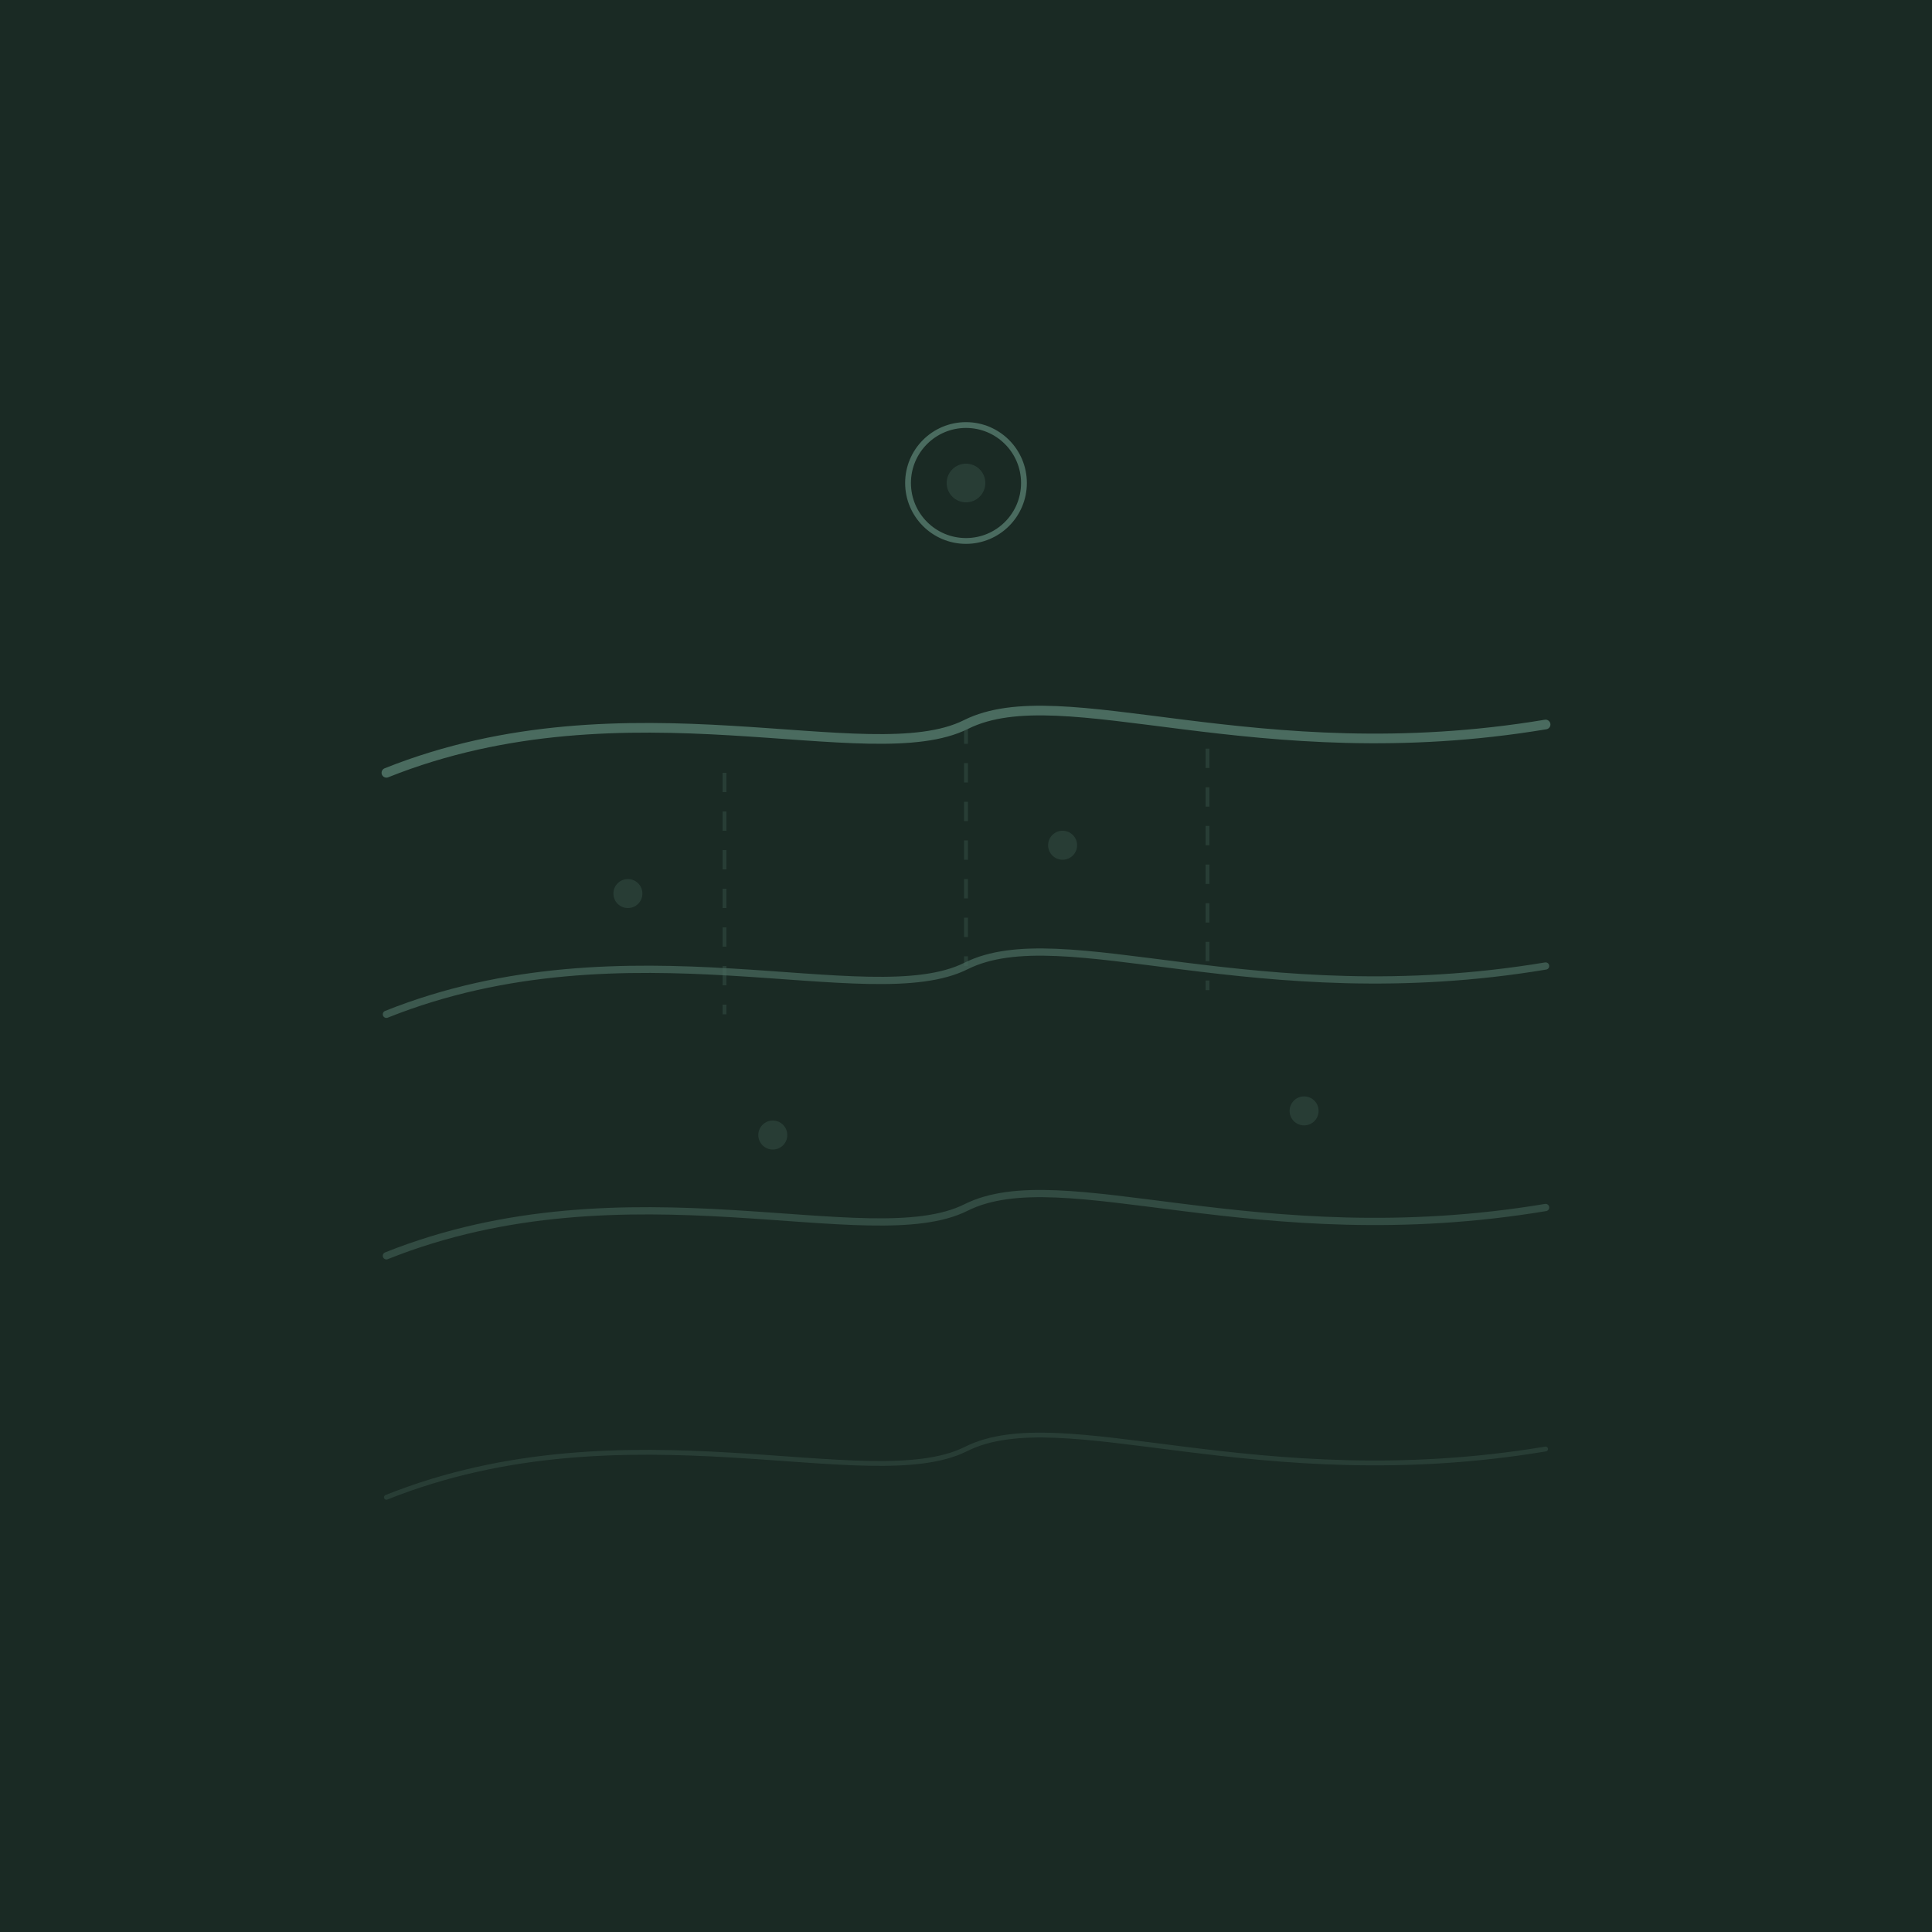
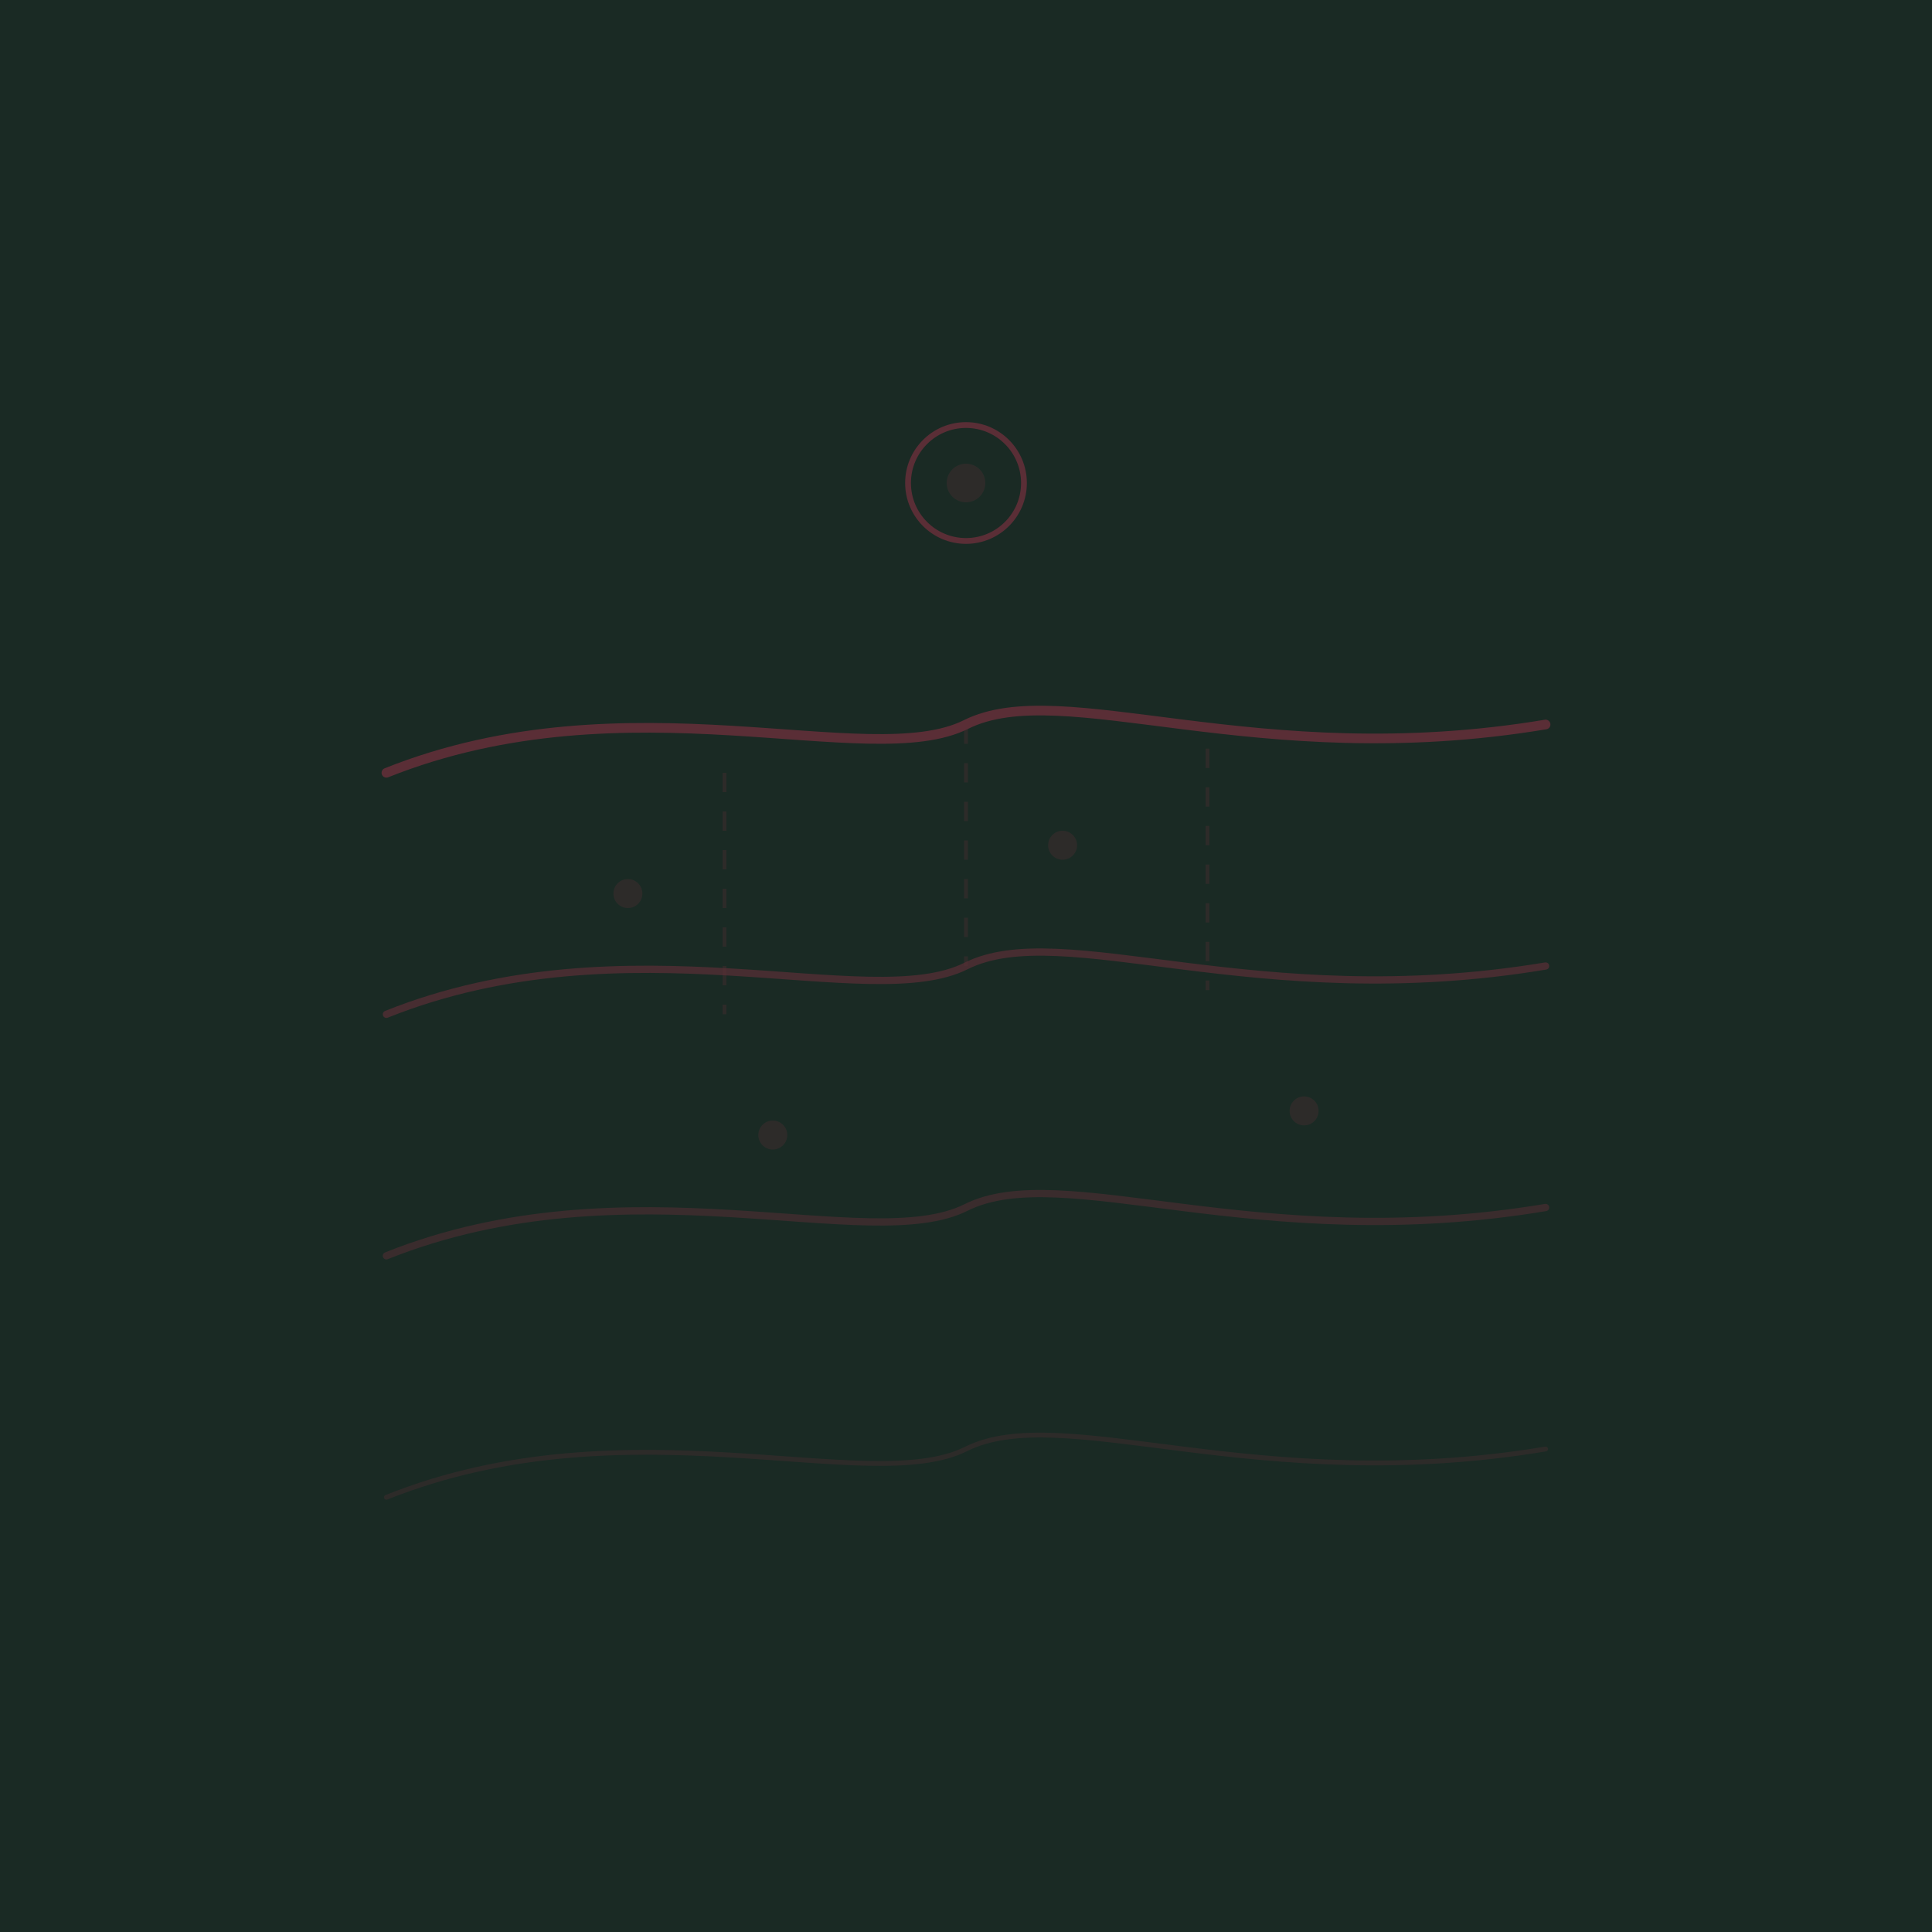
<svg xmlns="http://www.w3.org/2000/svg" viewBox="0 0 400 400" fill="none">
  <rect width="400" height="400" fill="#1a2a24" />
-   <path d="M80 160C130 140 180 160 200 150C220 140 260 160 320 150" stroke="#4A6B5F" stroke-width="2" stroke-linecap="round" />
-   <path d="M80 210C130 190 180 210 200 200C220 190 260 210 320 200" stroke="#4A6B5F" stroke-width="1.5" opacity="0.7" stroke-linecap="round" />
-   <path d="M80 260C130 240 180 260 200 250C220 240 260 260 320 250" stroke="#4A6B5F" stroke-width="1.5" opacity="0.5" stroke-linecap="round" />
-   <path d="M80 310C130 290 180 310 200 300C220 290 260 310 320 300" stroke="#4A6B5F" stroke-width="1" opacity="0.3" stroke-linecap="round" />
-   <path d="M150 160V210" stroke="#4A6B5F" stroke-width="0.8" opacity="0.3" stroke-dasharray="4 4" />
-   <path d="M200 150V200" stroke="#4A6B5F" stroke-width="0.8" opacity="0.3" stroke-dasharray="4 4" />
-   <path d="M250 155V205" stroke="#4A6B5F" stroke-width="0.8" opacity="0.3" stroke-dasharray="4 4" />
-   <circle cx="130" cy="185" r="3" fill="#4A6B5F" opacity="0.3" />
-   <circle cx="220" cy="175" r="3" fill="#4A6B5F" opacity="0.3" />
-   <circle cx="270" cy="230" r="3" fill="#4A6B5F" opacity="0.3" />
-   <circle cx="160" cy="235" r="3" fill="#4A6B5F" opacity="0.3" />
-   <circle cx="200" cy="100" r="12" stroke="#4A6B5F" stroke-width="1.2" />
-   <circle cx="200" cy="100" r="4" fill="#4A6B5F" opacity="0.3" />
+   <path d="M80 160C130 140 180 160 200 150C220 140 260 160 320 150" stroke="#5A2E36" stroke-width="2" stroke-linecap="round" />
+   <path d="M80 210C130 190 180 210 200 200C220 190 260 210 320 200" stroke="#5A2E36" stroke-width="1.5" opacity="0.7" stroke-linecap="round" />
+   <path d="M80 260C130 240 180 260 200 250C220 240 260 260 320 250" stroke="#5A2E36" stroke-width="1.5" opacity="0.5" stroke-linecap="round" />
+   <path d="M80 310C130 290 180 310 200 300C220 290 260 310 320 300" stroke="#5A2E36" stroke-width="1" opacity="0.3" stroke-linecap="round" />
+   <path d="M150 160V210" stroke="#5A2E36" stroke-width="0.8" opacity="0.3" stroke-dasharray="4 4" />
+   <path d="M200 150V200" stroke="#5A2E36" stroke-width="0.8" opacity="0.3" stroke-dasharray="4 4" />
+   <path d="M250 155V205" stroke="#5A2E36" stroke-width="0.8" opacity="0.3" stroke-dasharray="4 4" />
+   <circle cx="130" cy="185" r="3" fill="#5A2E36" opacity="0.3" />
+   <circle cx="220" cy="175" r="3" fill="#5A2E36" opacity="0.3" />
+   <circle cx="270" cy="230" r="3" fill="#5A2E36" opacity="0.3" />
+   <circle cx="160" cy="235" r="3" fill="#5A2E36" opacity="0.3" />
+   <circle cx="200" cy="100" r="12" stroke="#5A2E36" stroke-width="1.2" />
+   <circle cx="200" cy="100" r="4" fill="#5A2E36" opacity="0.3" />
</svg>
